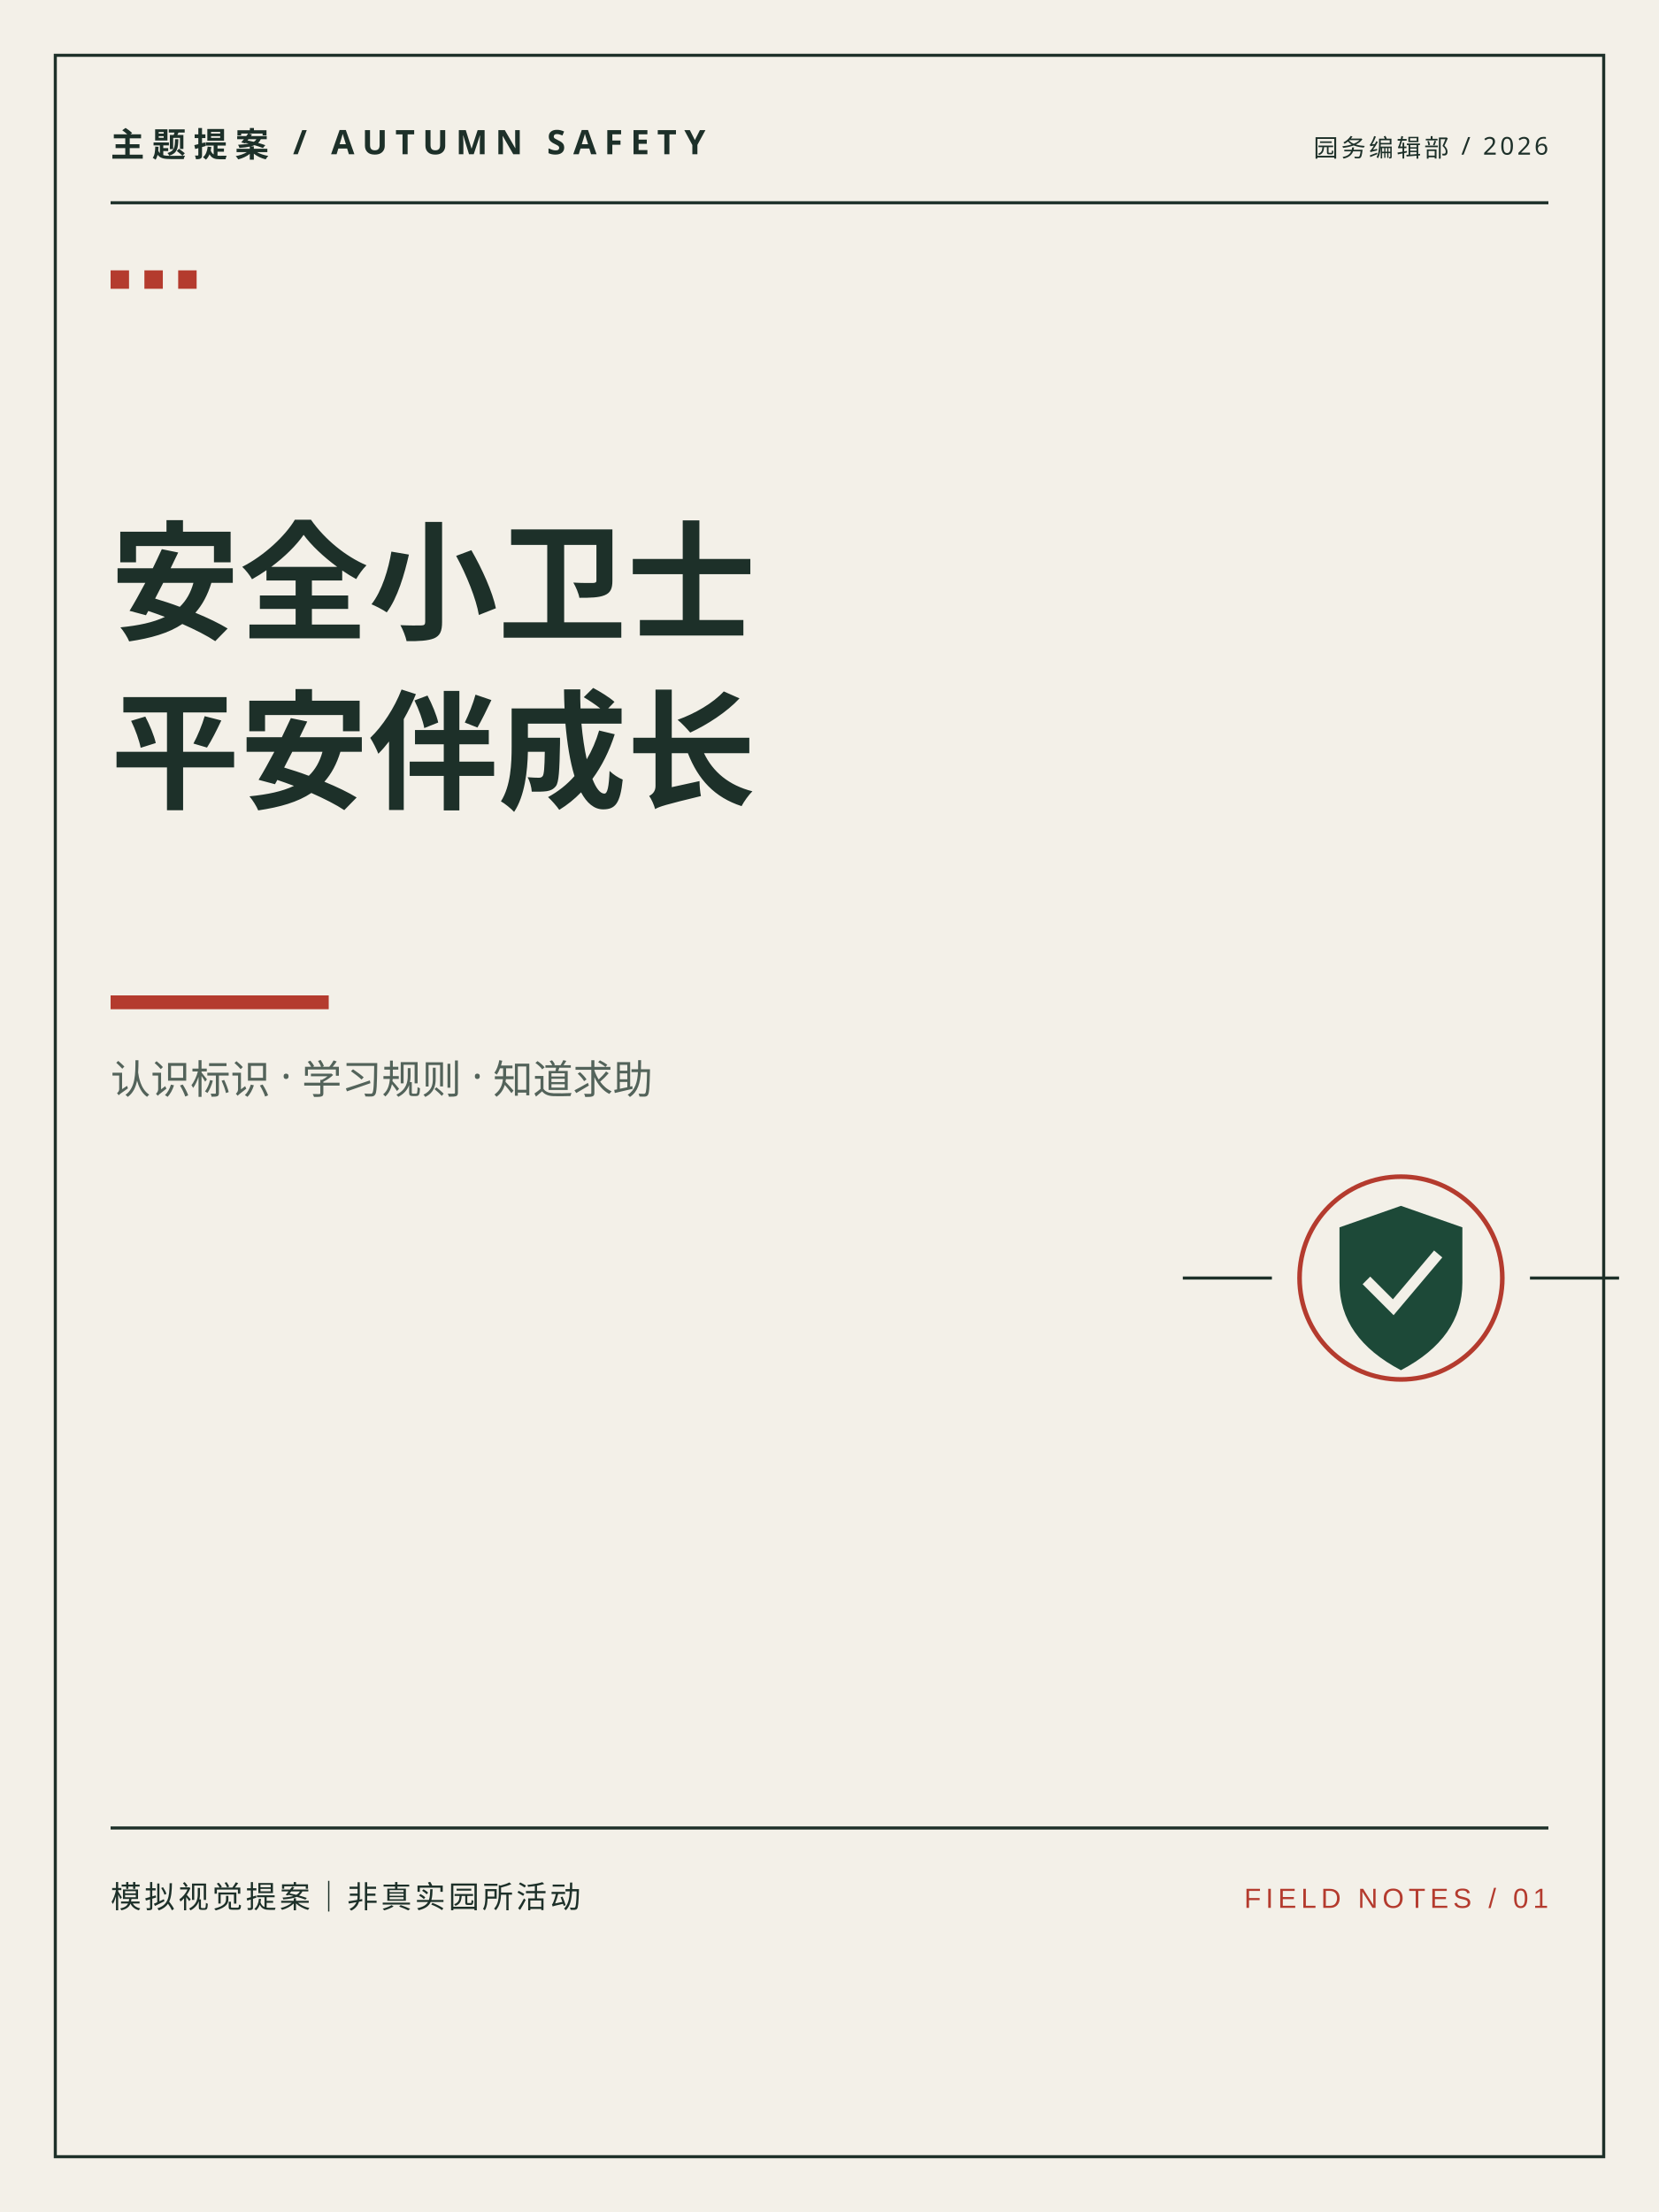
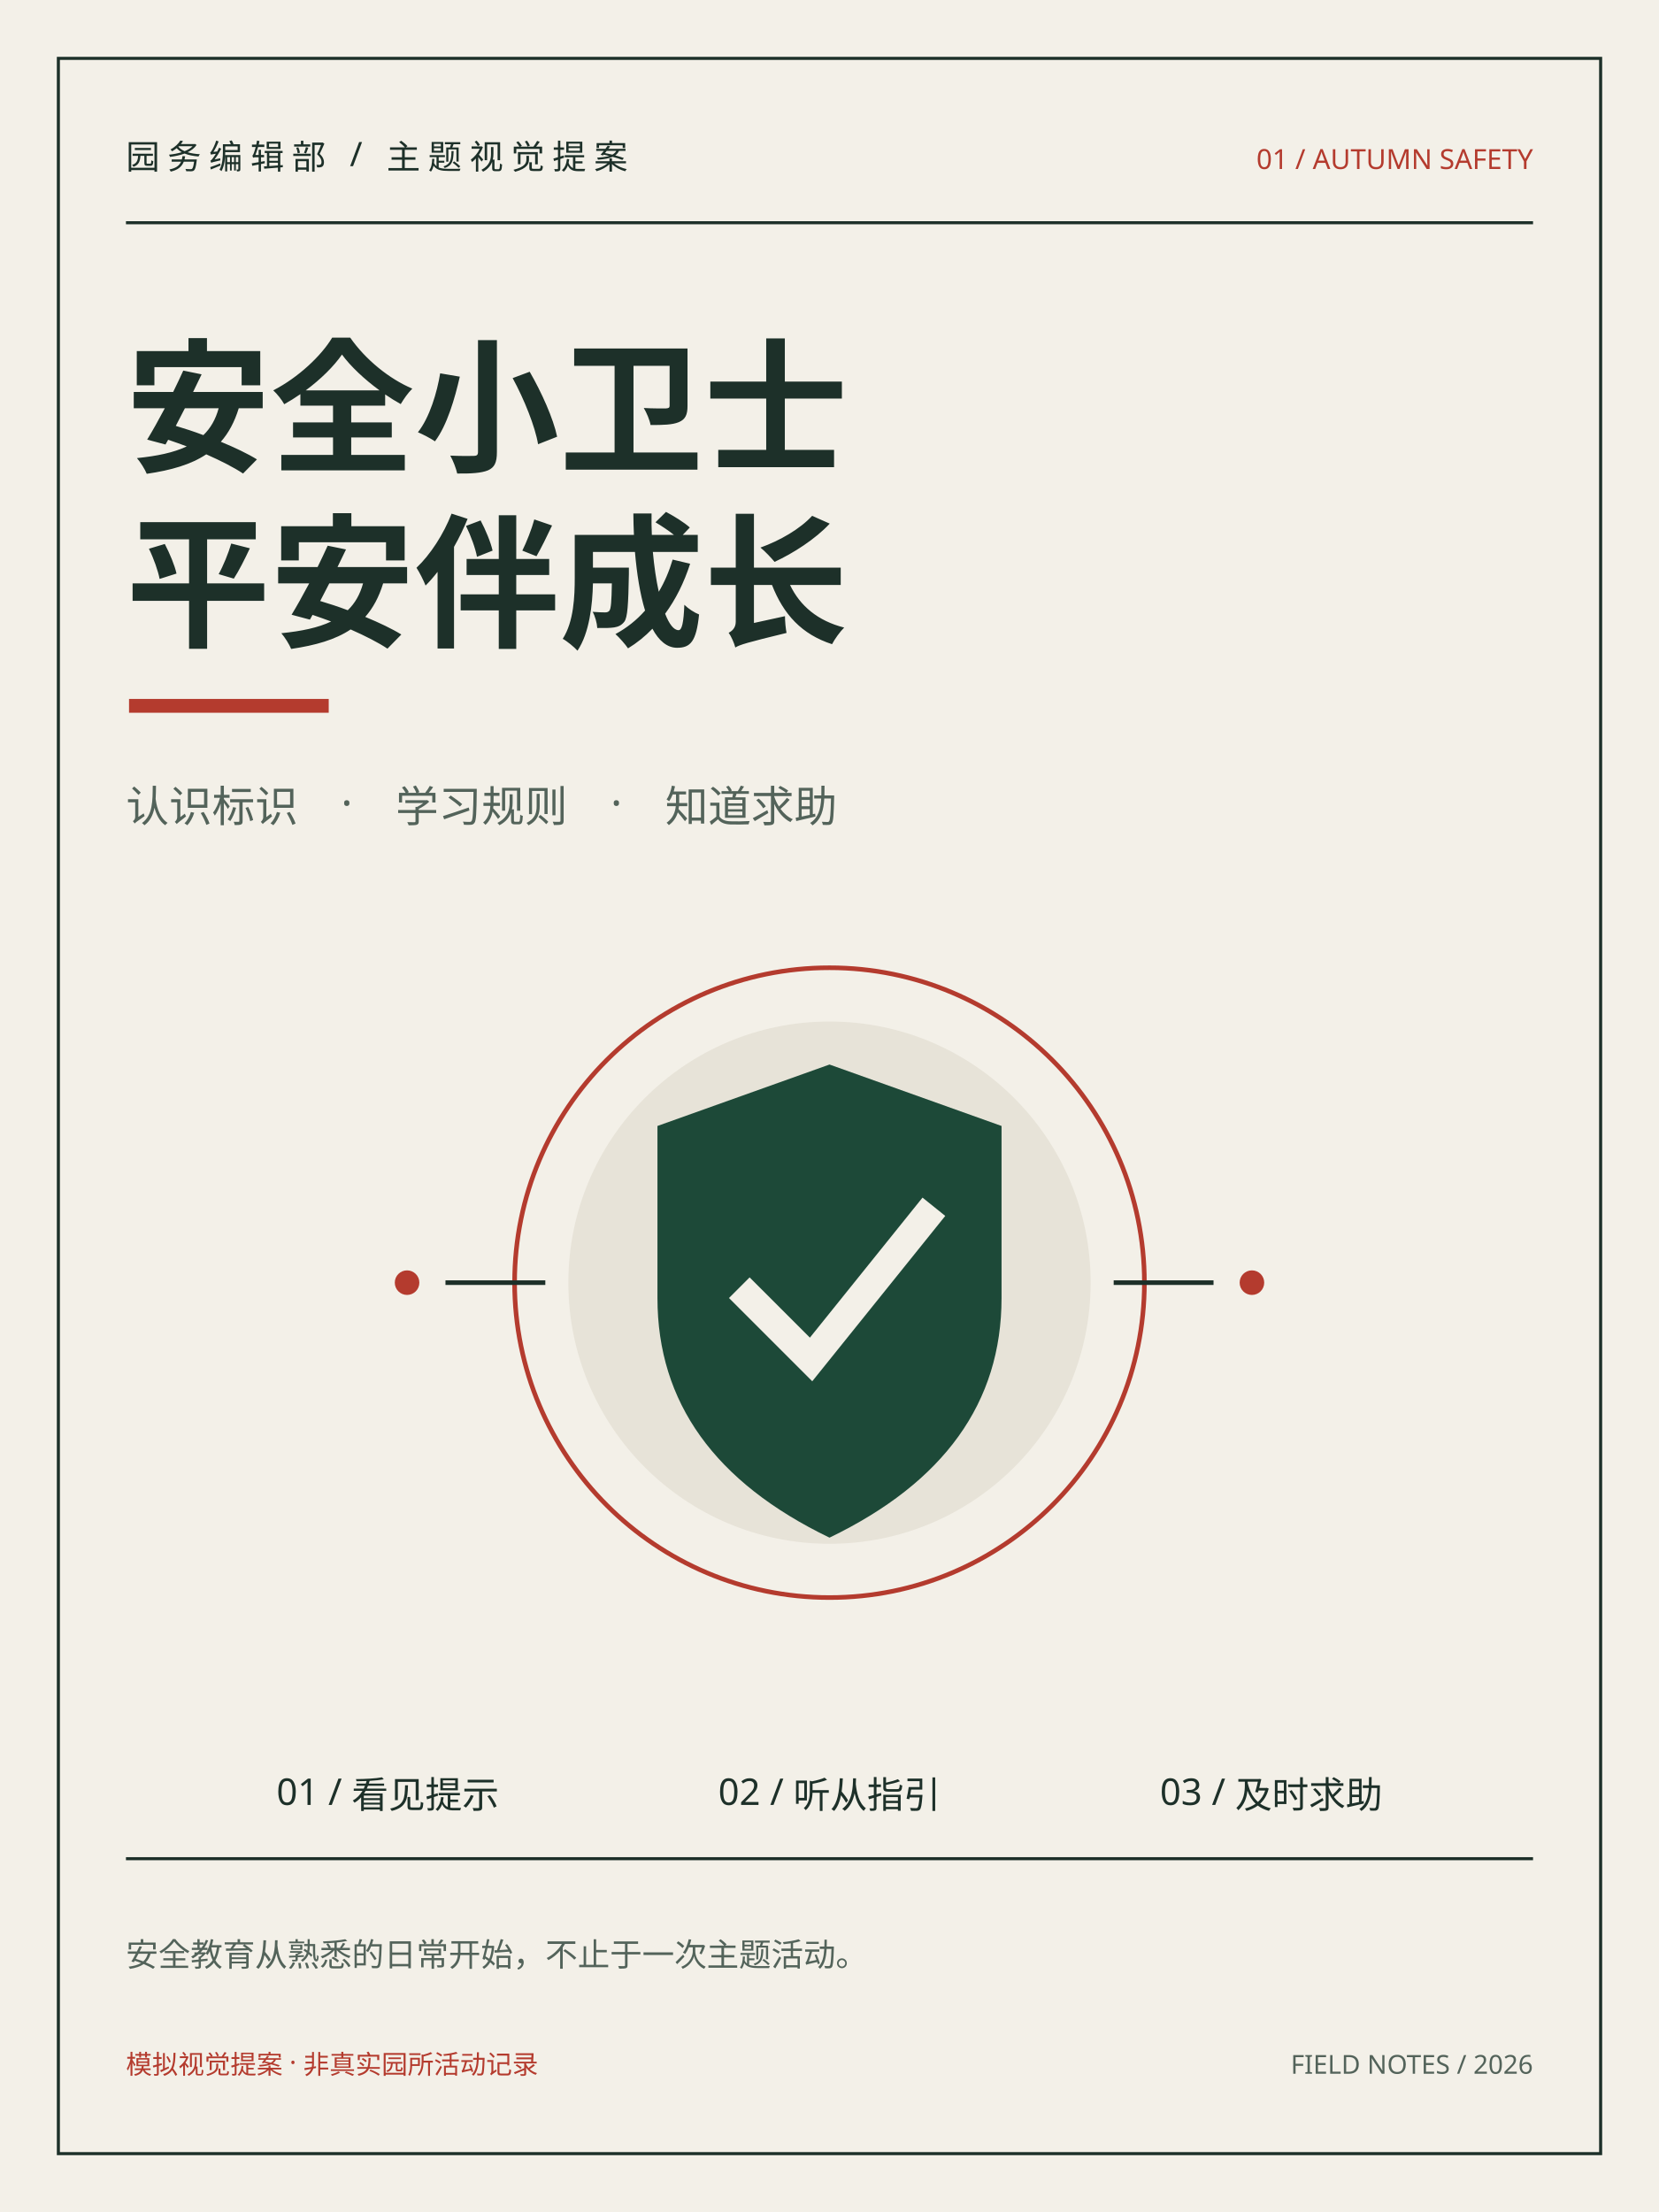
- <svg xmlns="http://www.w3.org/2000/svg" width="1080" height="1440" viewBox="0 0 1080 1440" role="img" aria-labelledby="t d">
+ <svg xmlns="http://www.w3.org/2000/svg" width="1080" height="1440" viewBox="0 0 1080 1440">
  <rect width="1080" height="1440" fill="#F3F0E8" />
-   <rect x="36" y="36" width="1008" height="1368" fill="none" stroke="#1D3029" stroke-width="2" />
-   <g fill="#1D3029" font-family="'Noto Sans SC','Microsoft YaHei',sans-serif">
-     <text x="72" y="102" font-size="22" letter-spacing="5" font-weight="700">主题提案 / AUTUMN SAFETY</text>
-     <text x="1008" y="102" text-anchor="end" font-size="16" letter-spacing="2">园务编辑部 / 2026</text>
+   <rect x="38" y="38" width="1004" height="1364" fill="none" stroke="#1D3029" stroke-width="2" />
+   <text x="82" y="110" font-family="sans-serif" font-size="22" letter-spacing="5" fill="#1D3029">园务编辑部 / 主题视觉提案</text>
+   <text x="998" y="110" text-anchor="end" font-family="sans-serif" font-size="18" fill="#B43B2E">01 / AUTUMN SAFETY</text>
+   <path d="M82 145H998" stroke="#1D3029" stroke-width="2" />
+   <text x="82" y="300" font-family="serif" font-size="94" font-weight="700" fill="#1D3029">安全小卫士</text>
+   <text x="82" y="414" font-family="serif" font-size="94" font-weight="700" fill="#1D3029">平安伴成长</text>
+   <rect x="84" y="455" width="130" height="9" fill="#B43B2E" />
+   <text x="82" y="535" font-family="sans-serif" font-size="28" fill="#53635A">认识标识　·　学习规则　·　知道求助</text>
+   <g transform="translate(540 835)">
+     <circle r="205" fill="none" stroke="#B43B2E" stroke-width="3" />
+     <circle r="170" fill="#E7E3D8" />
+     <path d="M0 -142L112 -102V10Q112 112 0 166Q-112 112-112 10V-102Z" fill="#1D4938" />
+     <path d="M-52 10L-12 50L62 -42" fill="none" stroke="#F3F0E8" stroke-width="19" stroke-linecap="square" />
+     <path d="M-250 0H-185M185 0H250" stroke="#1D3029" stroke-width="3" />
+     <circle cx="-275" cy="0" r="8" fill="#B43B2E" />
+     <circle cx="275" cy="0" r="8" fill="#B43B2E" />
  </g>
-   <path d="M72 132H1008" stroke="#1D3029" stroke-width="2" />
-   <text x="72" y="410" fill="#1D3029" font-family="'Noto Serif SC','Songti SC',serif" font-size="84" font-weight="700">安全小卫士</text>
-   <text x="72" y="520" fill="#1D3029" font-family="'Noto Serif SC','Songti SC',serif" font-size="84" font-weight="700">平安伴成长</text>
-   <rect x="72" y="648" width="142" height="9" fill="#B43B2E" />
-   <text x="72" y="712" fill="#53635A" font-family="'Noto Sans SC','Microsoft YaHei',sans-serif" font-size="26">认识标识 · 学习规则 · 知道求助</text>
-   <g transform="translate(840 760)">
-     <circle cx="72" cy="72" r="66" fill="none" stroke="#B43B2E" stroke-width="3" />
-     <path d="M72 25L112 39V75Q112 111 72 132Q32 111 32 75V39Z" fill="#1D4938" />
-     <path d="M52 76L67 91L94 59" fill="none" stroke="#F3F0E8" stroke-width="7" stroke-linecap="square" />
-     <path d="M-12 72H-70M214 72H156" stroke="#1D3029" stroke-width="2" />
-   </g>
-   <g transform="translate(72 1190)">
-     <path d="M0 0H936" stroke="#1D3029" stroke-width="2" />
-     <text x="0" y="52" fill="#1D3029" font-family="'Noto Sans SC','Microsoft YaHei',sans-serif" font-size="20" letter-spacing="2">模拟视觉提案｜非真实园所活动</text>
-     <text x="936" y="52" text-anchor="end" fill="#B43B2E" font-family="Arial,sans-serif" font-size="18" letter-spacing="3">FIELD NOTES / 01</text>
-   </g>
-   <g fill="#B43B2E">
-     <rect x="72" y="176" width="12" height="12" />
-     <rect x="94" y="176" width="12" height="12" />
-     <rect x="116" y="176" width="12" height="12" />
+   <g font-family="sans-serif" fill="#1D3029">
+     <text x="180" y="1175" font-size="24">01 / 看见提示</text>
+     <text x="540" y="1175" text-anchor="middle" font-size="24">02 / 听从指引</text>
+     <text x="900" y="1175" text-anchor="end" font-size="24">03 / 及时求助</text>
+     <path d="M82 1210H998" stroke="#1D3029" stroke-width="2" />
+     <text x="82" y="1280" font-size="21" fill="#53635A">安全教育从熟悉的日常开始，不止于一次主题活动。</text>
+     <text x="82" y="1350" font-size="17" fill="#B43B2E">模拟视觉提案 · 非真实园所活动记录</text>
+     <text x="998" y="1350" text-anchor="end" font-size="17" fill="#53635A">FIELD NOTES / 2026</text>
  </g>
</svg>
